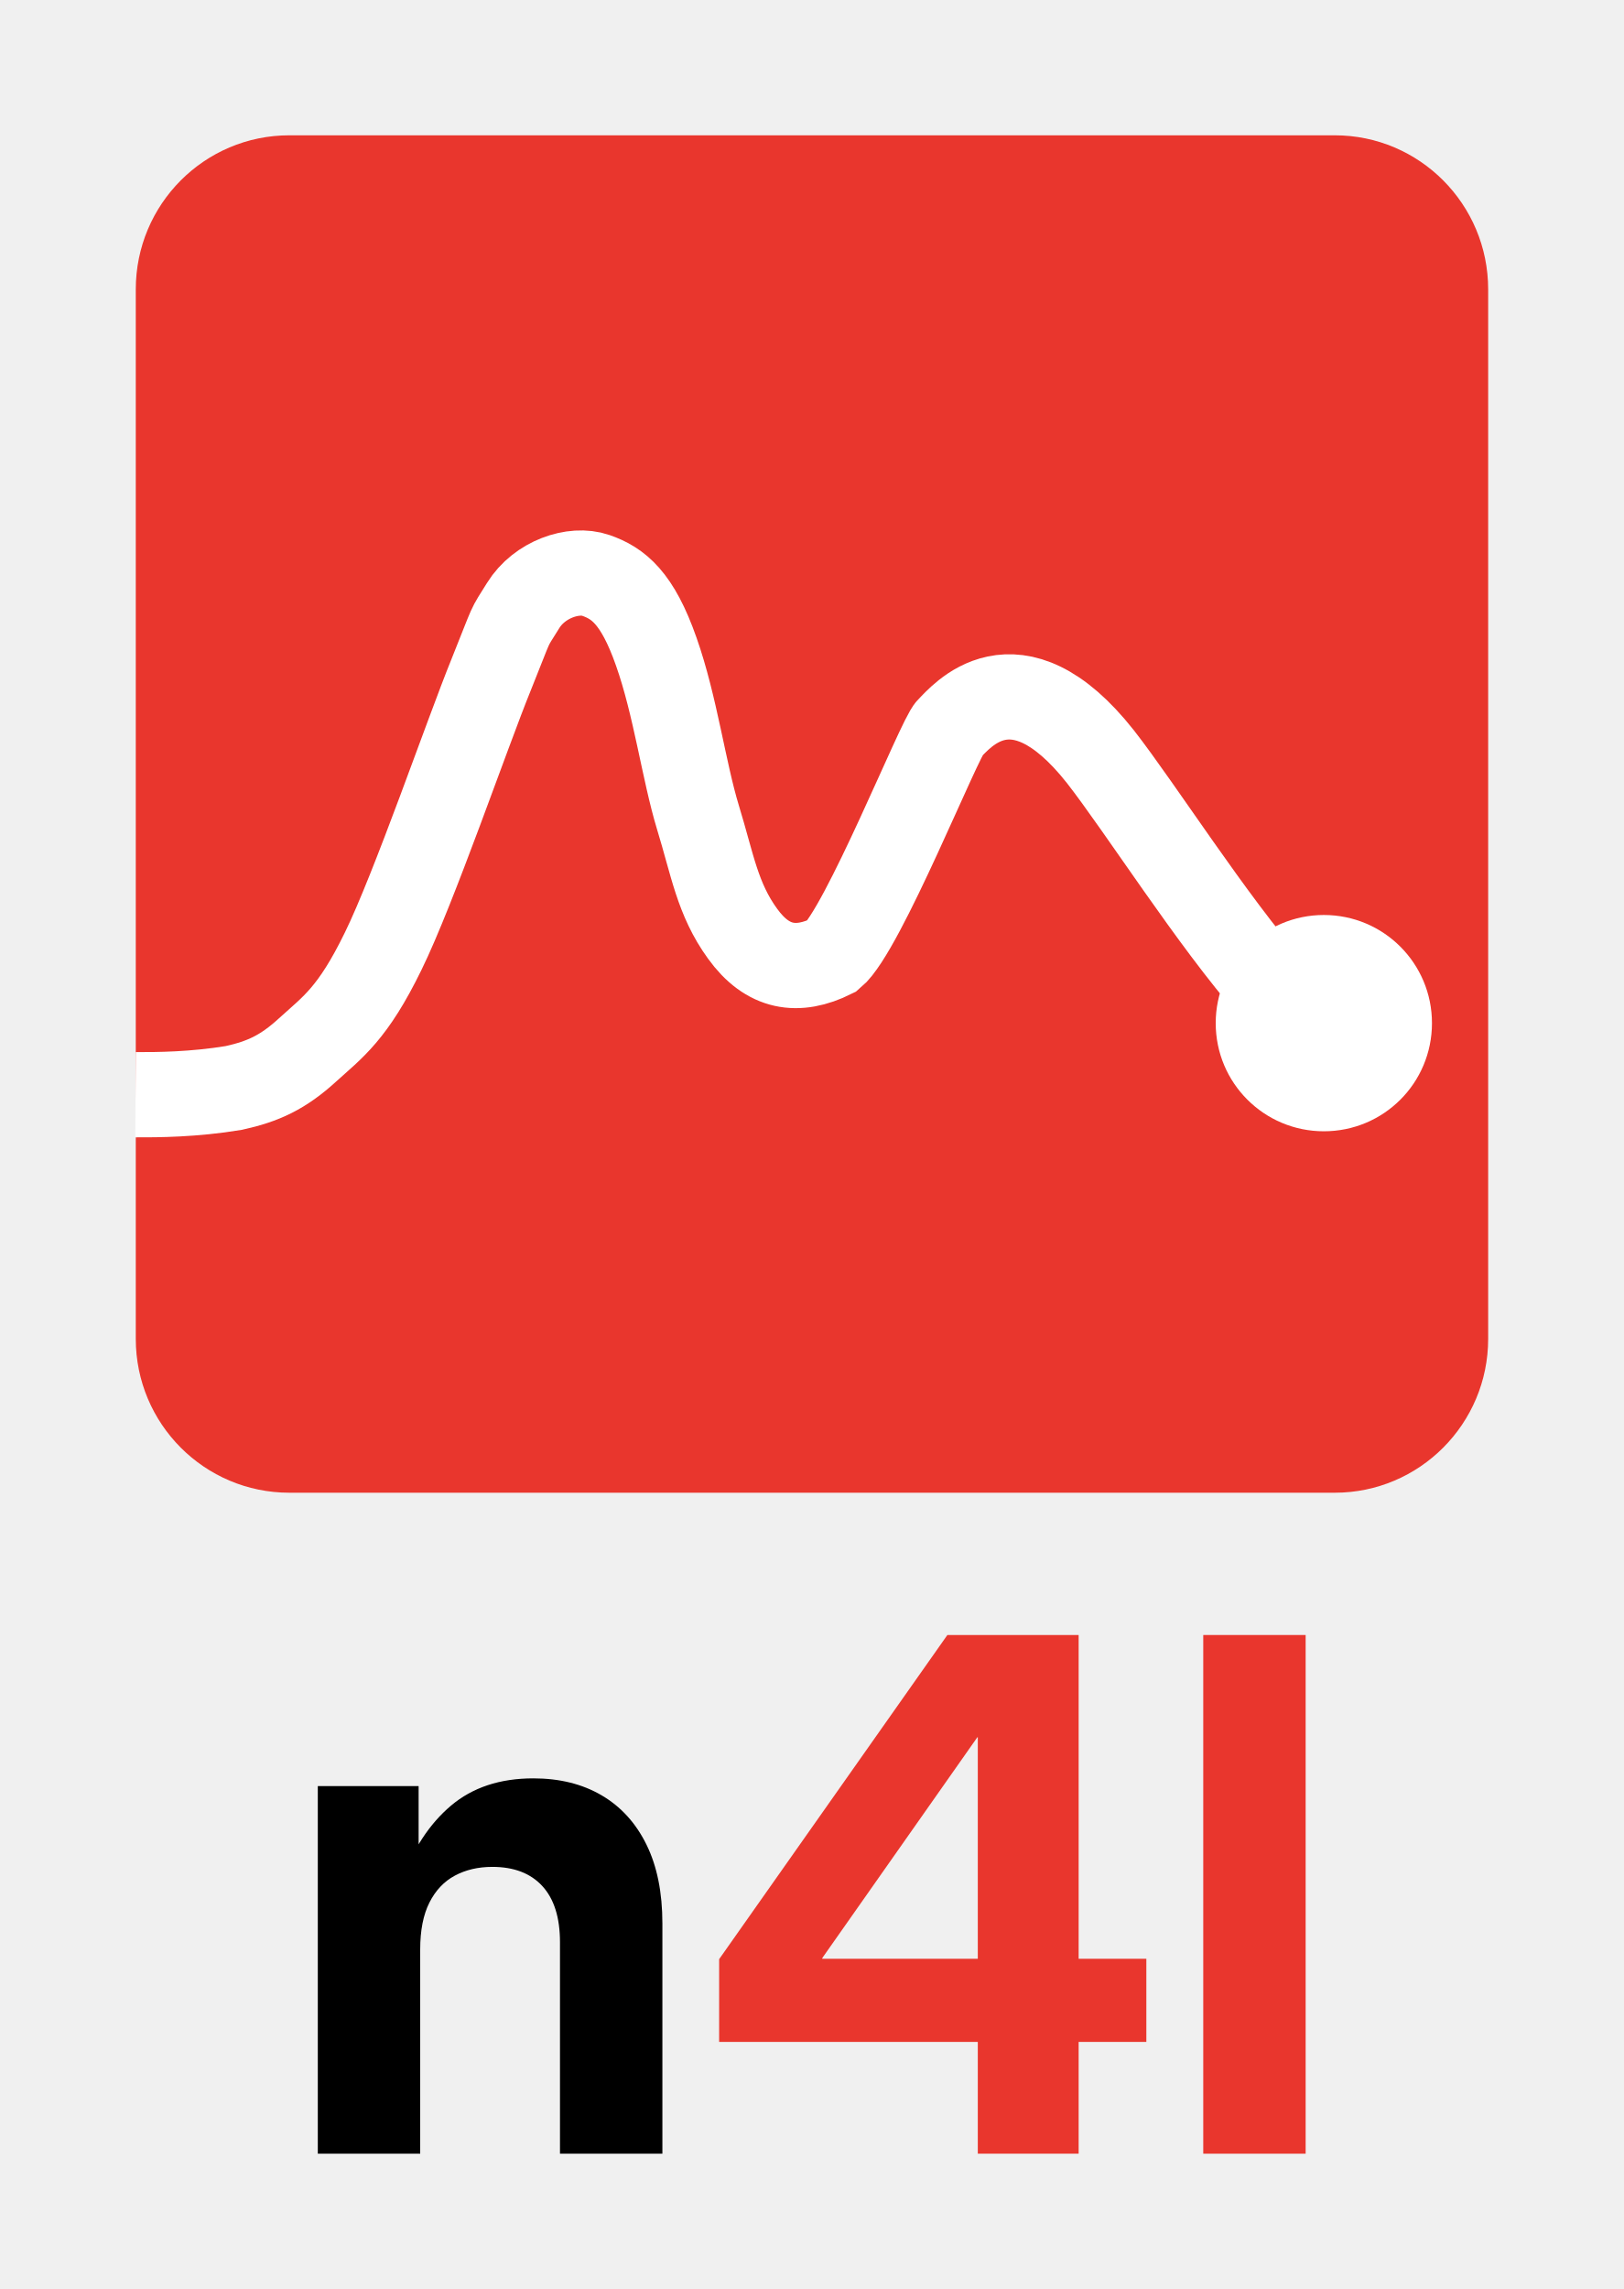
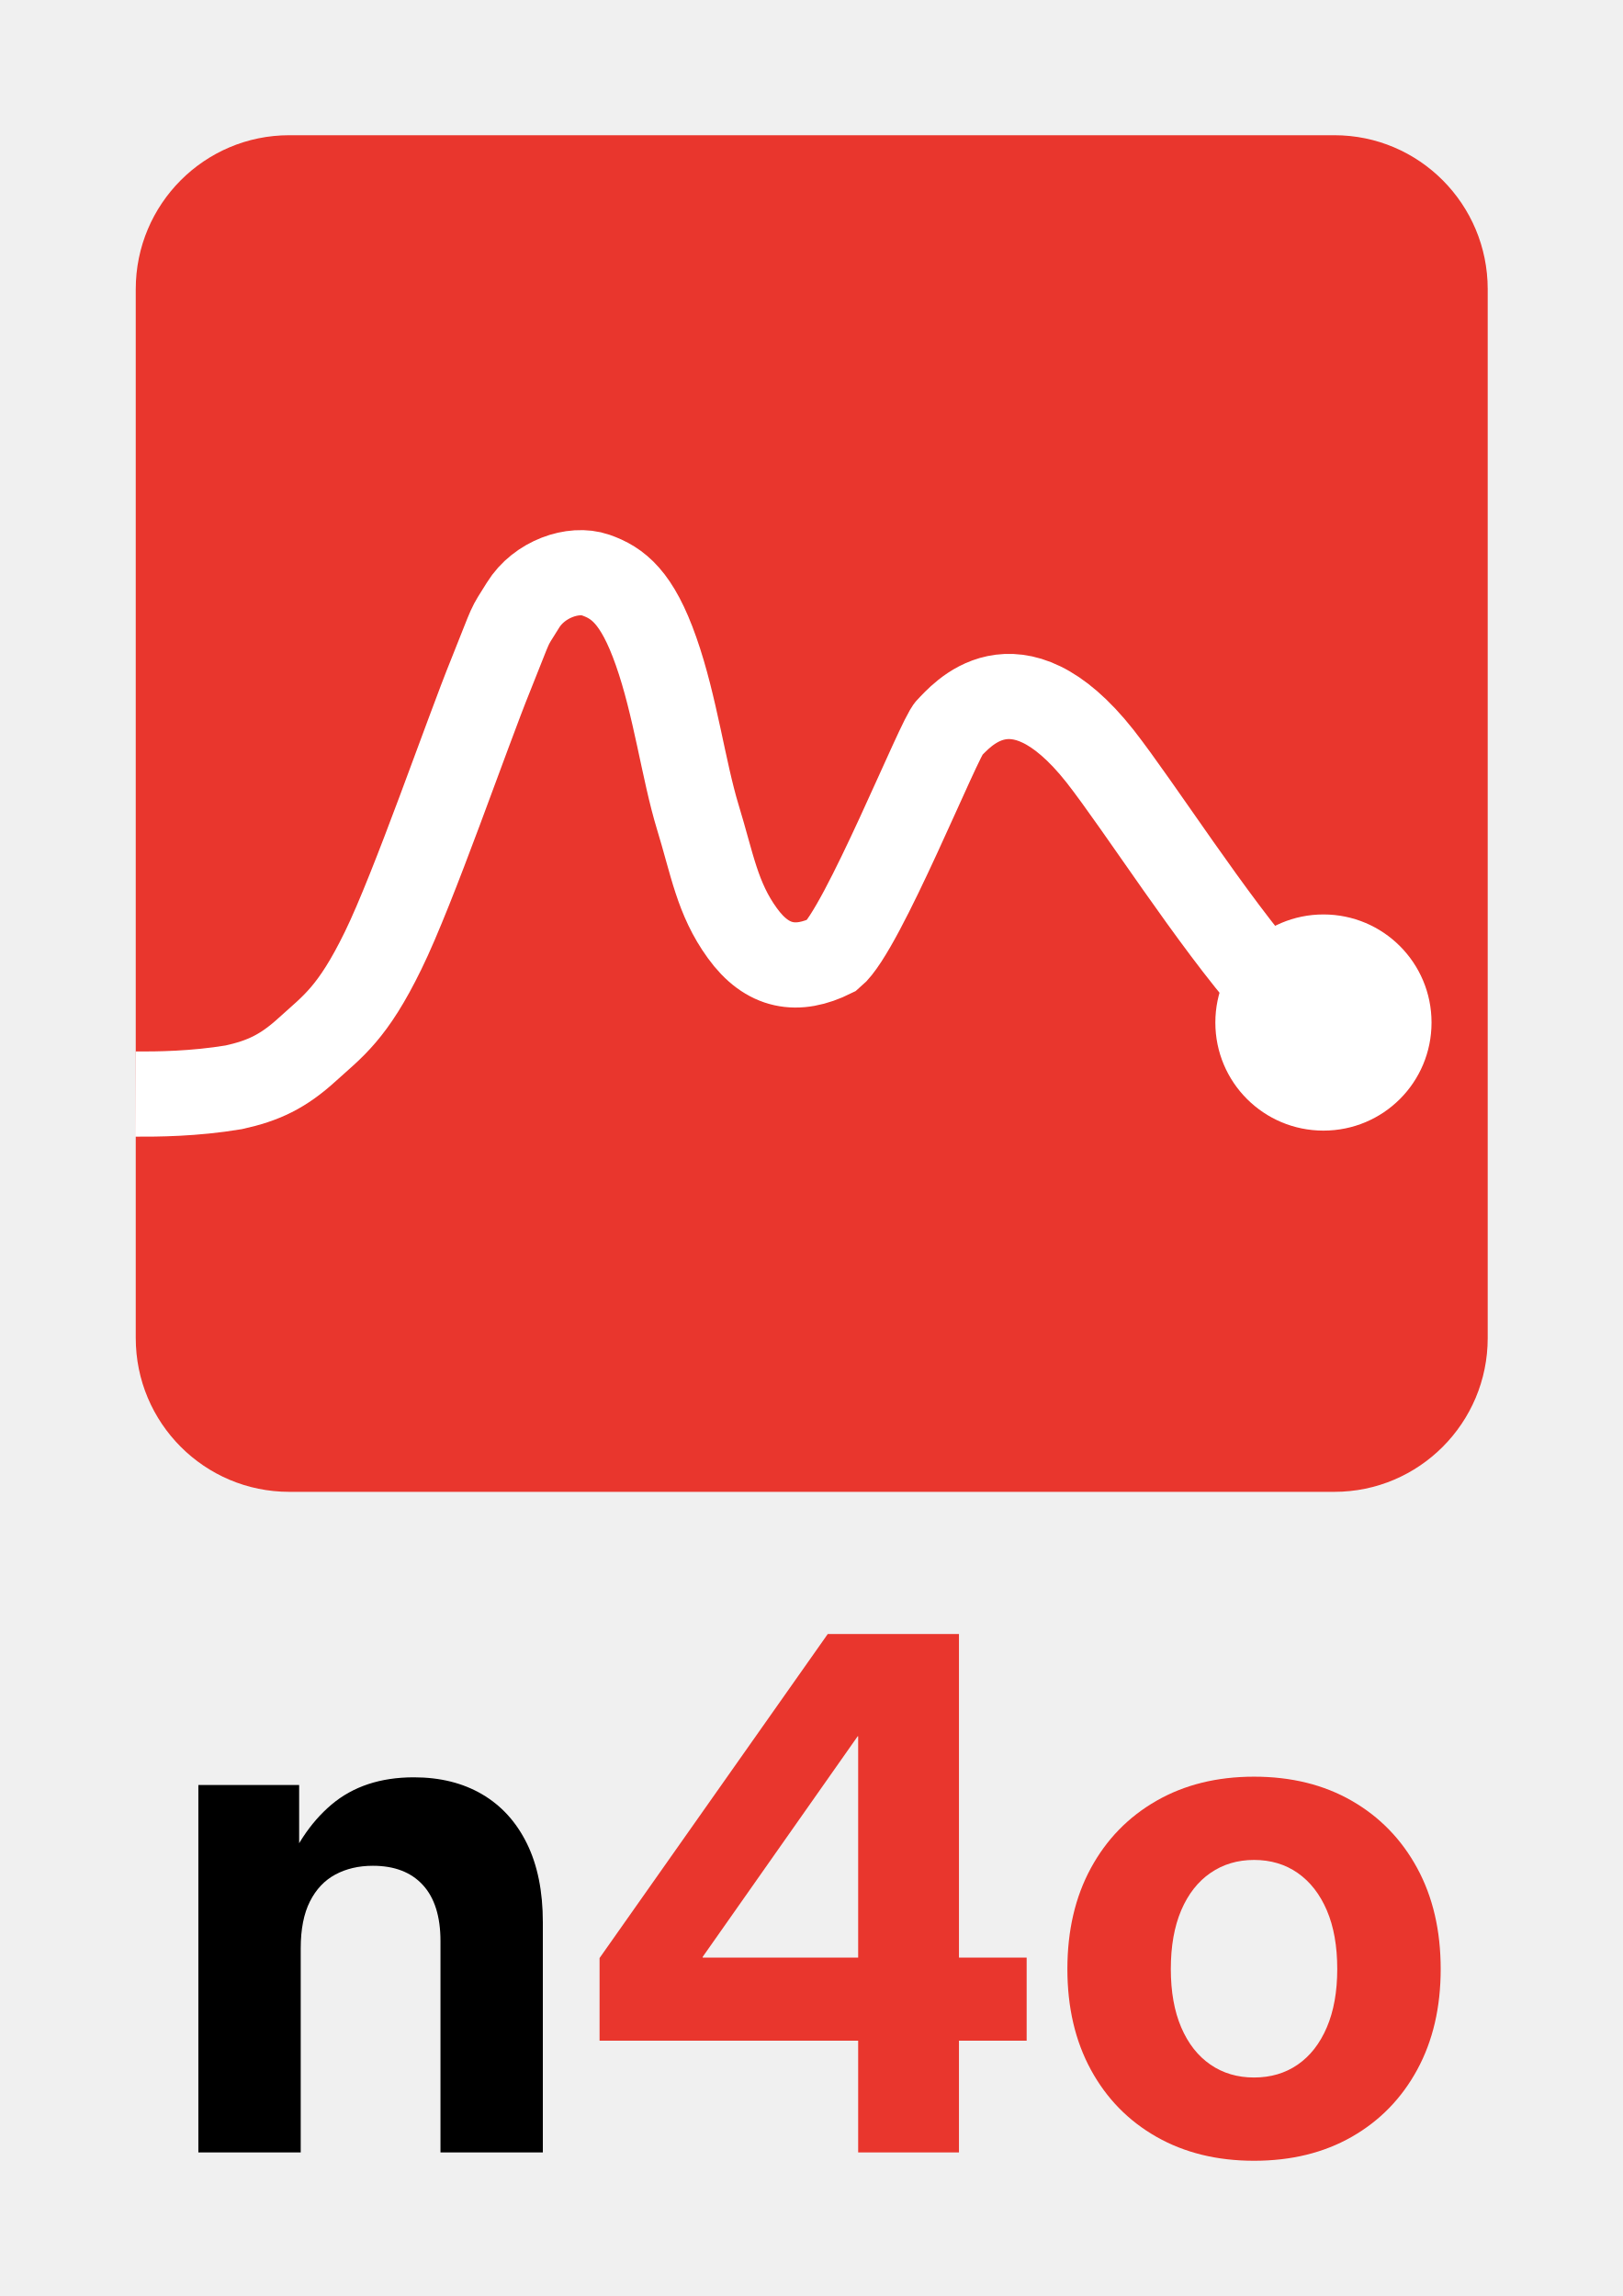
- <svg xmlns="http://www.w3.org/2000/svg" width="288.00" height="406.00" viewBox="0 0 288 406">
+ <svg xmlns="http://www.w3.org/2000/svg" width="288.00" height="407.48" viewBox="0 0 288 407.482">
  <defs>
    <defs id="defs1">
-       <clipPath clipPathUnits="userSpaceOnUse" id="nirs4all_lite_clip">
+       <clipPath clipPathUnits="userSpaceOnUse" id="nirs4all_core_clip">
        <path d="M 75.196,-0.48 H 381.42 V 303.184 H 75.196 Z" id="path1" />
      </clipPath>
    </defs>
  </defs>
  <g transform="translate(24.0,24.0) scale(0.7810409) translate(0,0)">
    <g id="g8" transform="translate(-0.251271,1.105743)">
      <g id="g9">
        <path style="fill:#E9362D;fill-opacity:1;fill-rule:evenodd;stroke:none" d="M 1.532,35.751 C 1.532,16.792 16.891,1.432 35.85,1.432 H 269.478 c 18.919,0 34.278,15.359 34.278,34.318 V 269.538 c 0,18.919 -15.359,34.278 -34.278,34.278 H 35.85 c -18.959,0 -34.318,-15.359 -34.318,-34.278 z" id="path2" transform="matrix(1.016366,0,0,1.019436,-1.193727,-2.565972)" />
-         <path style="fill:none;stroke:#ffffff;stroke-width:19.359px;stroke-linecap:butt;stroke-linejoin:miter;stroke-miterlimit:8;stroke-dasharray:none;stroke-opacity:1" clip-path="url(#nirs4all_lite_clip)" d="m 78.351,215.764 c 4.918,0.027 13.252,-0.031 22.324,-1.535 6.68,-1.48 11.159,-3.52 16.799,-8.68 5.68,-5.16 10.199,-8.16 17.119,-22.359 6.96,-14.159 19.159,-49.597 24.479,-62.677 5.28,-13.119 3.64,-9.919 7.32,-15.839 3.68,-5.96 11.479,-8.6 16.519,-6.84 5.04,1.76 9.4,5 13.719,17.319 4.36,12.359 6.24,27.039 9.479,37.678 3.28,10.679 4.4,18.479 10.119,26.359 5.68,7.88 12.481,8.963 20.439,5 6.876,-5.694 24.359,-49.637 26.599,-51.677 2.24,-2.04 14.719,-18.239 34.238,6.48 8.92,11.399 25.559,37.558 38.798,52.557" id="path3" transform="translate(-78.04647,1.00513)" />
+         <path style="fill:none;stroke:#ffffff;stroke-width:19.359px;stroke-linecap:butt;stroke-linejoin:miter;stroke-miterlimit:8;stroke-dasharray:none;stroke-opacity:1" clip-path="url(#nirs4all_core_clip)" d="m 78.351,215.764 c 4.918,0.027 13.252,-0.031 22.324,-1.535 6.68,-1.48 11.159,-3.52 16.799,-8.68 5.68,-5.16 10.199,-8.16 17.119,-22.359 6.96,-14.159 19.159,-49.597 24.479,-62.677 5.28,-13.119 3.64,-9.919 7.32,-15.839 3.68,-5.96 11.479,-8.6 16.519,-6.84 5.04,1.76 9.4,5 13.719,17.319 4.36,12.359 6.24,27.039 9.479,37.678 3.28,10.679 4.4,18.479 10.119,26.359 5.68,7.88 12.481,8.963 20.439,5 6.876,-5.694 24.359,-49.637 26.599,-51.677 2.24,-2.04 14.719,-18.239 34.238,6.48 8.92,11.399 25.559,37.558 38.798,52.557" id="path3" transform="translate(-78.04647,1.00513)" />
        <path style="fill:#ffffff;fill-opacity:1;fill-rule:evenodd;stroke:none" d="m 245.652,200.515 c 0,-13.559 10.999,-24.559 24.559,-24.559 13.599,0 24.559,10.999 24.559,24.559 0,13.599 -10.959,24.559 -24.559,24.559 -13.559,0 -24.559,-10.959 -24.559,-24.559 z" id="path4" />
      </g>
    </g>
  </g>
-   <path fill="#000000" d="M74.543 345.775V382.0H56.378V316.797H74.263V333.771H71.165Q74.276 325.108 80.004 320.269Q85.732 315.429 94.617 315.429Q101.591 315.429 106.724 318.434Q111.858 321.438 114.683 327.18Q117.507 332.923 117.507 341.162V382.0H99.342V344.503Q99.342 337.945 96.215 334.537Q93.088 331.129 87.34 331.129Q83.586 331.129 80.696 332.677Q77.807 334.224 76.175 337.463Q74.543 340.702 74.543 345.775Z" />
-   <path fill="#E9362D" d="M127.575 362.172V347.5L168.065 290.0H179.958V308.14H173.381L145.872 347.295V347.425H203.361V362.172ZM173.462 382.0V357.722V351.133V290.0H191.351V382.0Z" />
-   <path fill="#E9362D" d="M231.622 290.0V382.0H213.457V290.0Z" />
+   <path fill="#000000" d="M53.364 345.775V382.0H35.199V316.797H53.084V333.771H49.987Q53.098 325.108 58.826 320.269Q64.554 315.429 73.439 315.429Q80.412 315.429 85.546 318.434Q90.679 321.438 93.504 327.18Q96.329 332.923 96.329 341.162V382.0H78.164V344.503Q78.164 337.945 75.036 334.537Q71.909 331.129 66.162 331.129Q62.408 331.129 59.518 332.677Q56.628 334.224 54.996 337.463Q53.364 340.702 53.364 345.775Z" />
+   <path fill="#E9362D" d="M106.396 362.172V347.5L146.886 290.0H158.779V308.14H152.203L124.693 347.295V347.425H182.183V362.172ZM152.284 382.0V357.722V351.133V290.0H170.172V382.0Z" />
+   <path fill="#E9362D" d="M222.533 383.482Q212.685 383.482 205.212 379.229Q197.739 374.976 193.575 367.32Q189.411 359.663 189.411 349.455Q189.411 339.219 193.575 331.551Q197.739 323.883 205.212 319.599Q212.685 315.315 222.533 315.315Q232.443 315.315 239.885 319.599Q247.328 323.883 251.492 331.551Q255.656 339.219 255.656 349.455Q255.656 359.663 251.492 367.32Q247.328 374.976 239.885 379.229Q232.443 383.482 222.533 383.482ZM222.533 368.705Q226.974 368.705 230.291 366.413Q233.608 364.121 235.454 359.795Q237.3 355.469 237.3 349.455Q237.3 343.351 235.454 339.042Q233.608 334.733 230.291 332.412Q226.974 330.092 222.533 330.092Q218.154 330.092 214.806 332.398Q211.459 334.704 209.612 339.028Q207.766 343.351 207.766 349.455Q207.766 355.498 209.612 359.81Q211.459 364.121 214.792 366.413Q218.126 368.705 222.533 368.705Z" />
</svg>
